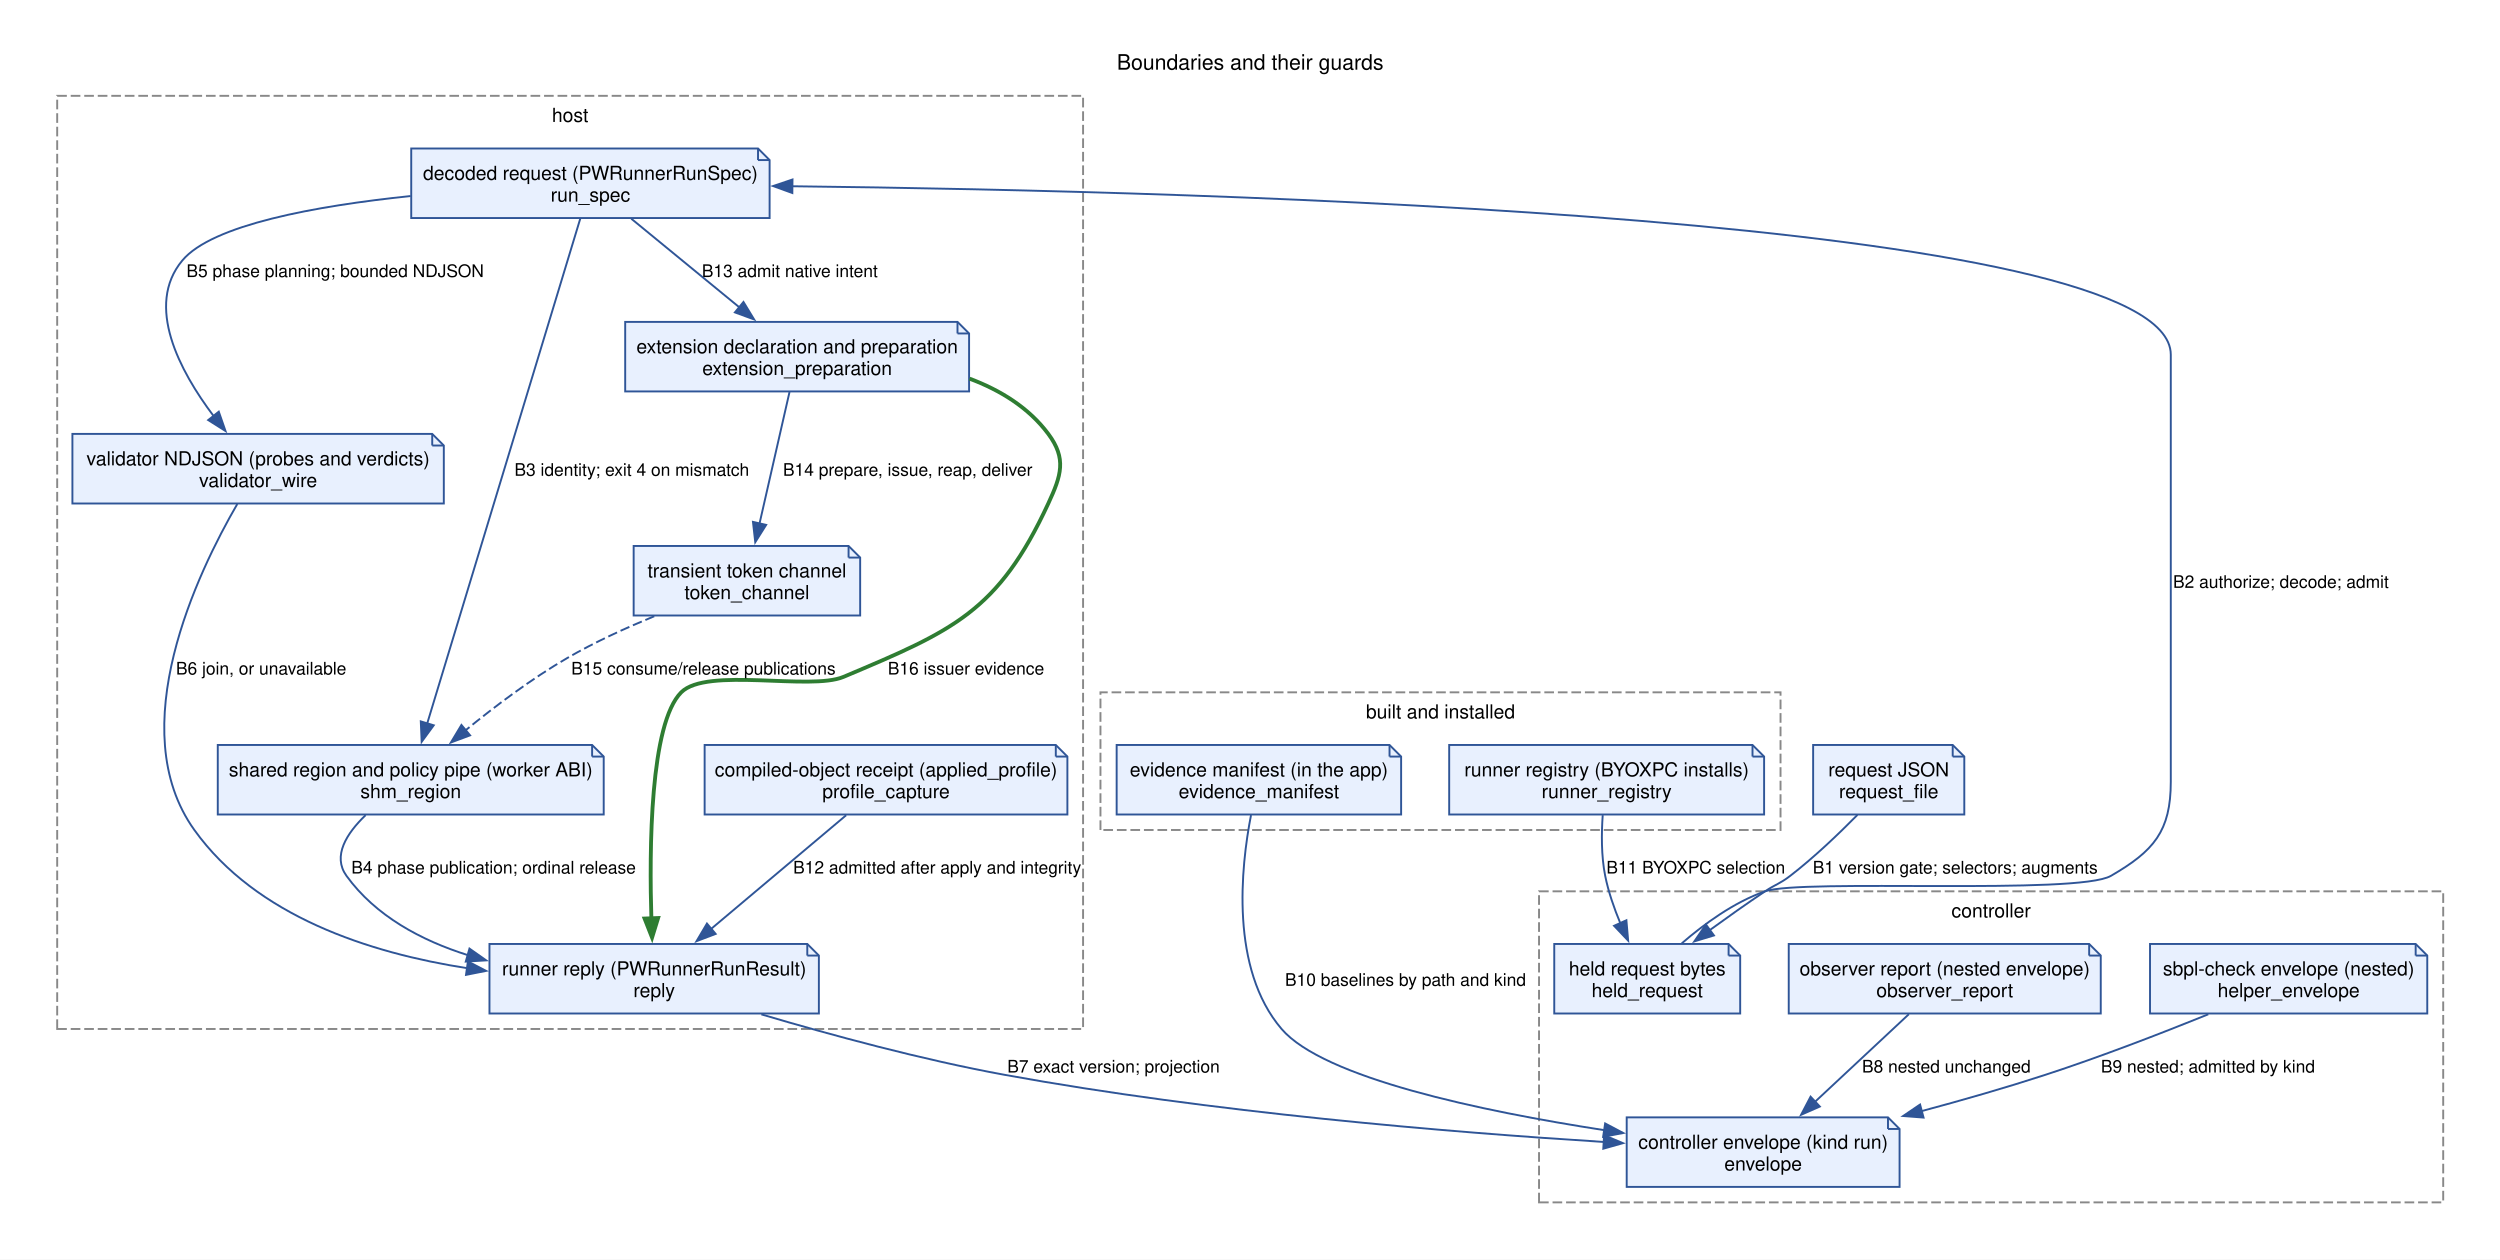
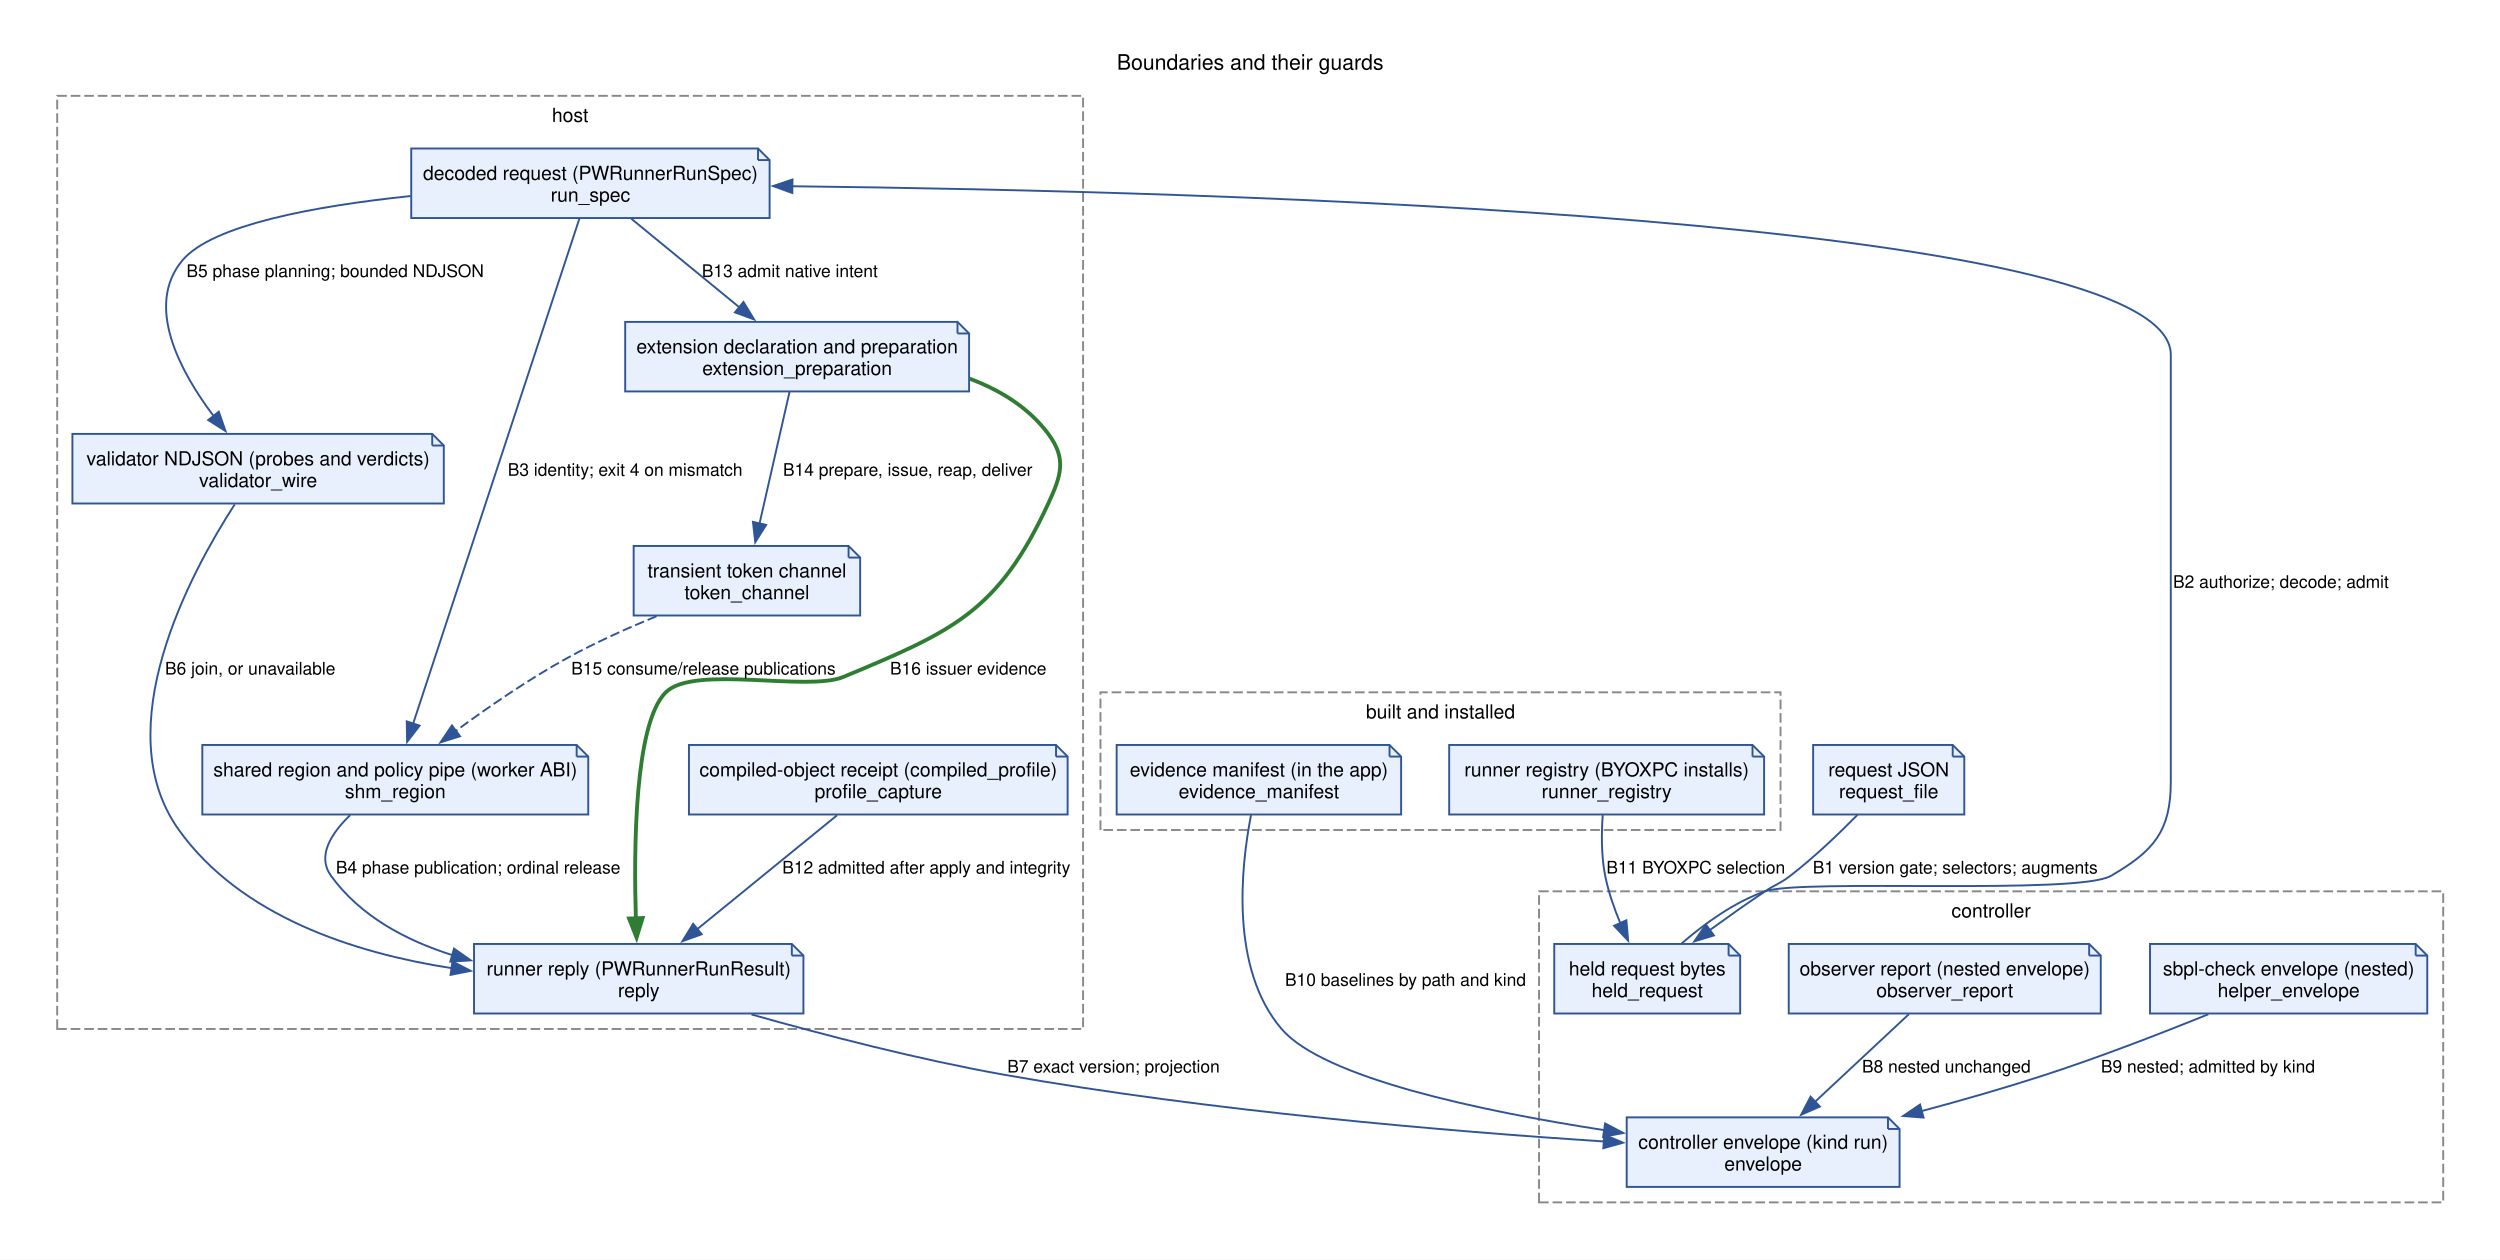
<svg xmlns="http://www.w3.org/2000/svg" xmlns:xlink="http://www.w3.org/1999/xlink" width="1294pt" height="652pt" viewBox="0.00 0.00 1294.00 652.00">
  <g id="graph0" class="graph" transform="scale(1 1) rotate(0) translate(21.6 630.35)">
    <polygon fill="white" stroke="none" points="-21.6,21.6 -21.6,-630.35 1272.6,-630.35 1272.6,21.6 -21.6,21.6" />
    <text xml:space="preserve" text-anchor="middle" x="625.5" y="-594.3" font-family="Helvetica,sans-Serif" font-size="11.00">Boundaries and their guards</text>
    <g id="clust1" class="cluster">
      <polygon fill="white" stroke="#888888" stroke-dasharray="5,2" points="775,-8 775,-169 1243,-169 1243,-8 775,-8" />
      <text xml:space="preserve" text-anchor="middle" x="1009" y="-155.5" font-family="Helvetica,sans-Serif" font-size="10.00">controller</text>
    </g>
    <g id="clust2" class="cluster">
      <polygon fill="white" stroke="#888888" stroke-dasharray="5,2" points="8,-97.75 8,-580.75 539,-580.75 539,-97.75 8,-97.75" />
      <text xml:space="preserve" text-anchor="middle" x="273.5" y="-567.25" font-family="Helvetica,sans-Serif" font-size="10.00">host</text>
    </g>
    <g id="clust3" class="cluster">
      <polygon fill="white" stroke="#888888" stroke-dasharray="5,2" points="548,-200.75 548,-272 900,-272 900,-200.75 548,-200.75" />
      <text xml:space="preserve" text-anchor="middle" x="724" y="-258.5" font-family="Helvetica,sans-Serif" font-size="10.00">built and installed</text>
    </g>
    <g id="node1" class="node">
      <g id="a_node1">
        <a xlink:href="ARCHITECTURE.md#boundaries-and-their-guards-nodes" xlink:title="held_request: held request bytes | the controller; one serialization; selectors stripped, augments spliced ">
          <polygon fill="#e8f0fe" stroke="#2f5597" points="873.12,-141.75 782.88,-141.75 782.88,-105.75 879.12,-105.75 879.12,-135.75 873.12,-141.75" />
          <polyline fill="none" stroke="#2f5597" points="873.12,-141.75 873.12,-135.75" />
          <polyline fill="none" stroke="#2f5597" points="879.12,-135.75 873.12,-135.75" />
          <text xml:space="preserve" text-anchor="middle" x="831" y="-125.5" font-family="Helvetica,sans-Serif" font-size="10.00">held request bytes</text>
          <text xml:space="preserve" text-anchor="middle" x="831" y="-114.25" font-family="Helvetica,sans-Serif" font-size="10.00">held_request</text>
        </a>
      </g>
    </g>
    <g id="node5" class="node">
      <g id="a_node5">
        <a xlink:href="ARCHITECTURE.md#boundaries-and-their-guards-nodes" xlink:title="run_spec: decoded request (PWRunnerRunSpec) | the host; Codable with closed keys ">
          <polygon fill="#e8f0fe" stroke="#2f5597" points="370.75,-553.5 191.25,-553.5 191.25,-517.5 376.75,-517.5 376.75,-547.5 370.75,-553.5" />
          <polyline fill="none" stroke="#2f5597" points="370.75,-553.5 370.75,-547.5" />
          <polyline fill="none" stroke="#2f5597" points="376.75,-547.5 370.75,-547.5" />
          <text xml:space="preserve" text-anchor="middle" x="284" y="-537.25" font-family="Helvetica,sans-Serif" font-size="10.00">decoded request (PWRunnerRunSpec)</text>
          <text xml:space="preserve" text-anchor="middle" x="284" y="-526" font-family="Helvetica,sans-Serif" font-size="10.00">run_spec</text>
        </a>
      </g>
    </g>
    <g id="edge2" class="edge">
      <g id="a_edge2">
        <a xlink:href="ARCHITECTURE.md#boundaries-and-their-guards-edges" xlink:title="B2: caller authorization; closed-key decode; capacity, then meaning; policy hash |  ">
          <path fill="none" stroke="#2f5597" d="M848.86,-142.05C860.23,-151.89 875.82,-163.35 892,-169 910.79,-175.57 1053.77,-167.03 1071,-177 1093.22,-189.86 1102,-200.07 1102,-225.75 1102,-446.75 1102,-446.75 1102,-446.75 1102,-517.73 608.74,-531.39 388.29,-533.95" />
          <polygon fill="#2f5597" stroke="#2f5597" points="388.51,-530.44 378.55,-534.05 388.59,-537.44 388.51,-530.44" />
        </a>
      </g>
      <g id="a_edge2-label">
        <a xlink:href="ARCHITECTURE.md#boundaries-and-their-guards-edges" xlink:title="B2 authorize; decode; admit">
          <text xml:space="preserve" text-anchor="middle" x="1159" y="-326.07" font-family="Helvetica,sans-Serif" font-size="9.00">B2 authorize; decode; admit</text>
        </a>
      </g>
    </g>
    <g id="node2" class="node">
      <g id="a_node2">
        <a xlink:href="ARCHITECTURE.md#boundaries-and-their-guards-nodes" xlink:title="envelope: controller envelope (kind run) | the controller; envelope frame; shape golden ">
          <polygon fill="#e8f0fe" stroke="#2f5597" points="955.62,-52 820.38,-52 820.38,-16 961.62,-16 961.62,-46 955.62,-52" />
          <polyline fill="none" stroke="#2f5597" points="955.62,-52 955.62,-46" />
          <polyline fill="none" stroke="#2f5597" points="961.62,-46 955.62,-46" />
          <text xml:space="preserve" text-anchor="middle" x="891" y="-35.75" font-family="Helvetica,sans-Serif" font-size="10.00">controller envelope (kind run)</text>
          <text xml:space="preserve" text-anchor="middle" x="891" y="-24.5" font-family="Helvetica,sans-Serif" font-size="10.00">envelope</text>
        </a>
      </g>
    </g>
    <g id="node3" class="node">
      <g id="a_node3">
        <a xlink:href="ARCHITECTURE.md#boundaries-and-their-guards-nodes" xlink:title="observer_report: observer report (nested envelope) | the observer; envelope frame; its own observer_schema_version (OBSERVER_SCHEMA_VERSION) inside ">
          <polygon fill="#e8f0fe" stroke="#2f5597" points="1059.75,-141.75 904.25,-141.75 904.25,-105.75 1065.75,-105.75 1065.75,-135.75 1059.75,-141.75" />
          <polyline fill="none" stroke="#2f5597" points="1059.75,-141.75 1059.75,-135.75" />
          <polyline fill="none" stroke="#2f5597" points="1065.75,-135.75 1059.75,-135.75" />
          <text xml:space="preserve" text-anchor="middle" x="985" y="-125.5" font-family="Helvetica,sans-Serif" font-size="10.00">observer report (nested envelope)</text>
          <text xml:space="preserve" text-anchor="middle" x="985" y="-114.25" font-family="Helvetica,sans-Serif" font-size="10.00">observer_report</text>
        </a>
      </g>
    </g>
    <g id="edge8" class="edge">
      <g id="a_edge8">
        <a xlink:href="ARCHITECTURE.md#boundaries-and-their-guards-edges" xlink:title="B8: nested unchanged; log evidence never changes execution evidence |  The receiver admits the exact kind, outer envelope version and inner report version before interpretation. Rejected JSON remains opaque; independent transport and execution evidence survive.">
          <path fill="none" stroke="#2f5597" d="M966.43,-105.41C952.52,-92.43 933.3,-74.49 917.74,-59.96" />
          <polygon fill="#2f5597" stroke="#2f5597" points="920.34,-57.6 910.64,-53.33 915.56,-62.72 920.34,-57.6" />
        </a>
      </g>
      <g id="a_edge8-label">
        <a xlink:href="ARCHITECTURE.md#boundaries-and-their-guards-edges" xlink:title="B8 nested unchanged">
          <text xml:space="preserve" text-anchor="middle" x="985.82" y="-75.2" font-family="Helvetica,sans-Serif" font-size="9.00">B8 nested unchanged</text>
        </a>
      </g>
    </g>
    <g id="node4" class="node">
      <g id="a_node4">
        <a xlink:href="ARCHITECTURE.md#boundaries-and-their-guards-nodes" xlink:title="helper_envelope: sbpl-check envelope (nested) | sbpl-check; envelope frame; kind sbpl_check ">
          <polygon fill="#e8f0fe" stroke="#2f5597" points="1228.75,-141.75 1091.25,-141.75 1091.25,-105.75 1234.75,-105.75 1234.75,-135.75 1228.75,-141.75" />
          <polyline fill="none" stroke="#2f5597" points="1228.75,-141.75 1228.75,-135.75" />
          <polyline fill="none" stroke="#2f5597" points="1234.75,-135.75 1228.75,-135.75" />
          <text xml:space="preserve" text-anchor="middle" x="1163" y="-125.5" font-family="Helvetica,sans-Serif" font-size="10.00">sbpl-check envelope (nested)</text>
          <text xml:space="preserve" text-anchor="middle" x="1163" y="-114.25" font-family="Helvetica,sans-Serif" font-size="10.00">helper_envelope</text>
        </a>
      </g>
    </g>
    <g id="edge9" class="edge">
      <g id="a_edge9">
        <a xlink:href="ARCHITECTURE.md#boundaries-and-their-guards-edges" xlink:title="B9: nested unchanged; admitted by kind and frame version |  ">
          <path fill="none" stroke="#2f5597" d="M1121.41,-105.35C1097.04,-95.49 1065.54,-83.3 1037,-74 1016.4,-67.28 993.89,-60.84 972.85,-55.2" />
          <polygon fill="#2f5597" stroke="#2f5597" points="974.03,-51.89 963.46,-52.71 972.23,-58.65 974.03,-51.89" />
        </a>
      </g>
      <g id="a_edge9-label">
        <a xlink:href="ARCHITECTURE.md#boundaries-and-their-guards-edges" xlink:title="B9 nested; admitted by kind">
          <text xml:space="preserve" text-anchor="middle" x="1121.23" y="-75.2" font-family="Helvetica,sans-Serif" font-size="9.00">B9 nested; admitted by kind</text>
        </a>
      </g>
    </g>
    <g id="node6" class="node">
      <g id="a_node6">
        <a xlink:href="ARCHITECTURE.md#boundaries-and-their-guards-nodes" xlink:title="shm_region: shared region and policy pipe (worker ABI) | host writes inputs, worker writes outputs; fixed layout; magic at byte 0, source identity at byte 64 ">
-           <polygon fill="#e8f0fe" stroke="#2f5597" points="284.88,-244.75 91.12,-244.75 91.12,-208.75 290.88,-208.75 290.88,-238.75 284.88,-244.75" />
-           <polyline fill="none" stroke="#2f5597" points="284.88,-244.75 284.88,-238.75" />
-           <polyline fill="none" stroke="#2f5597" points="290.88,-238.75 284.88,-238.75" />
-           <text xml:space="preserve" text-anchor="middle" x="191" y="-228.5" font-family="Helvetica,sans-Serif" font-size="10.00">shared region and policy pipe (worker ABI)</text>
-           <text xml:space="preserve" text-anchor="middle" x="191" y="-217.25" font-family="Helvetica,sans-Serif" font-size="10.00">shm_region</text>
+           <polygon fill="#e8f0fe" stroke="#2f5597" points="276.88,-244.75 83.12,-244.75 83.12,-208.75 282.88,-208.75 282.88,-238.75 276.88,-244.75" />
+           <polyline fill="none" stroke="#2f5597" points="276.88,-244.75 276.88,-238.75" />
+           <polyline fill="none" stroke="#2f5597" points="282.88,-238.75 276.88,-238.75" />
+           <text xml:space="preserve" text-anchor="middle" x="183" y="-228.5" font-family="Helvetica,sans-Serif" font-size="10.00">shared region and policy pipe (worker ABI)</text>
+           <text xml:space="preserve" text-anchor="middle" x="183" y="-217.25" font-family="Helvetica,sans-Serif" font-size="10.00">shm_region</text>
        </a>
      </g>
    </g>
    <g id="edge3" class="edge">
      <g id="a_edge3">
        <a xlink:href="ARCHITECTURE.md#boundaries-and-their-guards-edges" xlink:title="B3: host writes identity, counts, phase partitions, the expected policy length and slots; worker refuses mismatched identity, invalid partition or an expectation the source buffer cannot hold |  ">
-           <path fill="none" stroke="#2f5597" d="M278.73,-517.13C263.36,-466.41 218.41,-318.17 199.52,-255.86" />
-           <polygon fill="#2f5597" stroke="#2f5597" points="202.9,-254.93 196.65,-246.38 196.2,-256.96 202.9,-254.93" />
+           <path fill="none" stroke="#2f5597" d="M278.28,-517.13C261.58,-466.41 212.77,-318.17 192.26,-255.86" />
+           <polygon fill="#2f5597" stroke="#2f5597" points="195.58,-254.77 189.13,-246.37 188.93,-256.96 195.58,-254.77" />
        </a>
      </g>
      <g id="a_edge3-label">
        <a xlink:href="ARCHITECTURE.md#boundaries-and-their-guards-edges" xlink:title="B3 identity; exit 4 on mismatch">
-           <text xml:space="preserve" text-anchor="middle" x="305.42" y="-384.07" font-family="Helvetica,sans-Serif" font-size="9.00">B3 identity; exit 4 on mismatch</text>
+           <text xml:space="preserve" text-anchor="middle" x="301.97" y="-384.07" font-family="Helvetica,sans-Serif" font-size="9.00">B3 identity; exit 4 on mismatch</text>
        </a>
      </g>
    </g>
    <g id="node7" class="node">
      <g id="a_node7">
        <a xlink:href="ARCHITECTURE.md#boundaries-and-their-guards-nodes" xlink:title="validator_wire: validator NDJSON (probes and verdicts) | host and validator, co-shipped in one bundle; bounded NDJSON; exact kind sb_api_validator_verdict and schema_version 1 ">
          <polygon fill="#e8f0fe" stroke="#2f5597" points="202.12,-405.75 15.88,-405.75 15.88,-369.75 208.12,-369.75 208.12,-399.75 202.12,-405.75" />
          <polyline fill="none" stroke="#2f5597" points="202.12,-405.75 202.12,-399.75" />
          <polyline fill="none" stroke="#2f5597" points="208.12,-399.75 202.12,-399.75" />
          <text xml:space="preserve" text-anchor="middle" x="112" y="-389.5" font-family="Helvetica,sans-Serif" font-size="10.00">validator NDJSON (probes and verdicts)</text>
          <text xml:space="preserve" text-anchor="middle" x="112" y="-378.25" font-family="Helvetica,sans-Serif" font-size="10.00">validator_wire</text>
        </a>
      </g>
    </g>
    <g id="edge5" class="edge">
      <g id="a_edge5">
        <a xlink:href="ARCHITECTURE.md#boundaries-and-their-guards-edges" xlink:title="B5: fresh phase planning; bounded strict NDJSON decode; unique step association within the phase |  ">
          <path fill="none" stroke="#2f5597" d="M190.97,-528.88C141.66,-523.75 88.14,-513.99 72.75,-495.5 53.32,-472.16 71.41,-438.33 88.94,-415.04" />
          <polygon fill="#2f5597" stroke="#2f5597" points="91.64,-417.27 95.12,-407.26 86.16,-412.92 91.64,-417.27" />
        </a>
      </g>
      <g id="a_edge5-label">
        <a xlink:href="ARCHITECTURE.md#boundaries-and-their-guards-edges" xlink:title="B5 phase planning; bounded NDJSON">
          <text xml:space="preserve" text-anchor="middle" x="151.88" y="-486.95" font-family="Helvetica,sans-Serif" font-size="9.00">B5 phase planning; bounded NDJSON</text>
        </a>
      </g>
    </g>
    <g id="node10" class="node">
      <g id="a_node10">
        <a xlink:href="ARCHITECTURE.md#boundaries-and-their-guards-nodes" xlink:title="extension_preparation: extension declaration and preparation | host; submitted references and paths remain distinct from observations; bounded references, realpath result and metadata before issuer launch ">
          <polygon fill="#e8f0fe" stroke="#2f5597" points="474,-463.75 302,-463.75 302,-427.75 480,-427.75 480,-457.75 474,-463.75" />
          <polyline fill="none" stroke="#2f5597" points="474,-463.75 474,-457.75" />
          <polyline fill="none" stroke="#2f5597" points="480,-457.75 474,-457.75" />
          <text xml:space="preserve" text-anchor="middle" x="391" y="-447.5" font-family="Helvetica,sans-Serif" font-size="10.00">extension declaration and preparation</text>
          <text xml:space="preserve" text-anchor="middle" x="391" y="-436.25" font-family="Helvetica,sans-Serif" font-size="10.00">extension_preparation</text>
        </a>
      </g>
    </g>
    <g id="edge13" class="edge">
      <g id="a_edge13">
        <a xlink:href="ARCHITECTURE.md#boundaries-and-their-guards-edges" xlink:title="B13: explicit phases, declaration/action caps, reference order and exec exclusion before preparation |  Declaration count 1 item; consume count 1 item; release count 1 item; references 63 UTF-8 bytes; target 1,023 UTF-8 bytes.">
          <path fill="none" stroke="#2f5597" d="M305.14,-517.16C321.11,-504.06 343.25,-485.91 361.05,-471.31" />
          <polygon fill="#2f5597" stroke="#2f5597" points="363.22,-474.06 368.73,-465.01 358.78,-468.65 363.22,-474.06" />
        </a>
      </g>
      <g id="a_edge13-label">
        <a xlink:href="ARCHITECTURE.md#boundaries-and-their-guards-edges" xlink:title="B13 admit native intent">
          <text xml:space="preserve" text-anchor="middle" x="387.21" y="-486.95" font-family="Helvetica,sans-Serif" font-size="9.00">B13 admit native intent</text>
        </a>
      </g>
    </g>
    <g id="node8" class="node">
      <g id="a_node8">
        <a xlink:href="ARCHITECTURE.md#boundaries-and-their-guards-nodes" xlink:title="reply: runner reply (PWRunnerRunResult) | the host; response schema; shape golden ">
-           <polygon fill="#e8f0fe" stroke="#2f5597" points="396.25,-141.75 231.75,-141.75 231.75,-105.75 402.25,-105.75 402.25,-135.75 396.25,-141.75" />
-           <polyline fill="none" stroke="#2f5597" points="396.25,-141.75 396.25,-135.75" />
-           <polyline fill="none" stroke="#2f5597" points="402.25,-135.75 396.25,-135.75" />
-           <text xml:space="preserve" text-anchor="middle" x="317" y="-125.5" font-family="Helvetica,sans-Serif" font-size="10.00">runner reply (PWRunnerRunResult)</text>
-           <text xml:space="preserve" text-anchor="middle" x="317" y="-114.25" font-family="Helvetica,sans-Serif" font-size="10.00">reply</text>
+           <polygon fill="#e8f0fe" stroke="#2f5597" points="388.25,-141.75 223.75,-141.75 223.75,-105.75 394.25,-105.75 394.25,-135.75 388.25,-141.75" />
+           <polyline fill="none" stroke="#2f5597" points="388.25,-141.75 388.25,-135.75" />
+           <polyline fill="none" stroke="#2f5597" points="394.25,-135.75 388.25,-135.75" />
+           <text xml:space="preserve" text-anchor="middle" x="309" y="-125.5" font-family="Helvetica,sans-Serif" font-size="10.00">runner reply (PWRunnerRunResult)</text>
+           <text xml:space="preserve" text-anchor="middle" x="309" y="-114.25" font-family="Helvetica,sans-Serif" font-size="10.00">reply</text>
        </a>
      </g>
    </g>
    <g id="edge4" class="edge">
      <g id="a_edge4">
        <a xlink:href="ARCHITECTURE.md#boundaries-and-their-guards-edges" xlink:title="B4: per-phase release/acquire publication; exact ordinal before actions; disposition from raw facts; collection status agrees with validator observations; native result publication and fresh-read consistency before claims |  ">
-           <path fill="none" stroke="#2f5597" d="M167.65,-208.44C157.87,-199.05 150.3,-187.29 157.75,-177 172.77,-156.27 196.27,-143.61 220.66,-135.94" />
-           <polygon fill="#2f5597" stroke="#2f5597" points="221.4,-139.36 230.06,-133.26 219.48,-132.63 221.4,-139.36" />
+           <path fill="none" stroke="#2f5597" d="M159.65,-208.44C149.87,-199.05 142.3,-187.29 149.75,-177 164.77,-156.27 188.27,-143.61 212.66,-135.94" />
+           <polygon fill="#2f5597" stroke="#2f5597" points="213.4,-139.36 222.06,-133.26 211.48,-132.63 213.4,-139.36" />
        </a>
      </g>
      <g id="a_edge4-label">
        <a xlink:href="ARCHITECTURE.md#boundaries-and-their-guards-edges" xlink:title="B4 phase publication; ordinal release">
-           <text xml:space="preserve" text-anchor="middle" x="233.88" y="-178.2" font-family="Helvetica,sans-Serif" font-size="9.00">B4 phase publication; ordinal release</text>
+           <text xml:space="preserve" text-anchor="middle" x="225.88" y="-178.2" font-family="Helvetica,sans-Serif" font-size="9.00">B4 phase publication; ordinal release</text>
        </a>
      </g>
    </g>
    <g id="edge6" class="edge">
      <g id="a_edge6">
        <a xlink:href="ARCHITECTURE.md#boundaries-and-their-guards-edges" xlink:title="B6: verdict joined only to its phase and step, or explicit unavailable prediction |  ">
-           <path fill="none" stroke="#2f5597" d="M101.24,-369.5C80.79,-334.27 41.55,-253 79,-200.75 110.96,-156.16 169.42,-137.08 220.41,-129.19" />
-           <polygon fill="#2f5597" stroke="#2f5597" points="220.59,-132.7 230,-127.83 219.61,-125.76 220.59,-132.7" />
+           <path fill="none" stroke="#2f5597" d="M99.9,-369.3C77.11,-334.06 33.34,-253.29 71,-200.75 102.96,-156.16 161.42,-137.08 212.41,-129.19" />
+           <polygon fill="#2f5597" stroke="#2f5597" points="212.59,-132.7 222,-127.83 211.61,-125.76 212.59,-132.7" />
        </a>
      </g>
      <g id="a_edge6-label">
        <a xlink:href="ARCHITECTURE.md#boundaries-and-their-guards-edges" xlink:title="B6 join, or unavailable">
-           <text xml:space="preserve" text-anchor="middle" x="113.57" y="-281.2" font-family="Helvetica,sans-Serif" font-size="9.00">B6 join, or unavailable</text>
+           <text xml:space="preserve" text-anchor="middle" x="107.9" y="-281.2" font-family="Helvetica,sans-Serif" font-size="9.00">B6 join, or unavailable</text>
        </a>
      </g>
    </g>
    <g id="edge7" class="edge">
      <g id="a_edge7">
        <a xlink:href="ARCHITECTURE.md#boundaries-and-their-guards-edges" xlink:title="B7: exact response version; disposition validated and projected; reply retained unread when refused |  ">
-           <path fill="none" stroke="#2f5597" d="M372.47,-105.32C408.13,-94.75 455.65,-81.83 498.5,-74 604.6,-54.61 728.72,-44.32 808.52,-39.27" />
-           <polygon fill="#2f5597" stroke="#2f5597" points="808.69,-42.76 818.45,-38.65 808.26,-35.78 808.69,-42.76" />
+           <path fill="none" stroke="#2f5597" d="M367.39,-105.26C404.6,-94.74 454.01,-81.88 498.5,-74 604.7,-55.18 728.8,-44.75 808.56,-39.52" />
+           <polygon fill="#2f5597" stroke="#2f5597" points="808.74,-43.01 818.49,-38.88 808.29,-36.03 808.74,-43.01" />
        </a>
      </g>
      <g id="a_edge7-label">
        <a xlink:href="ARCHITECTURE.md#boundaries-and-their-guards-edges" xlink:title="B7 exact version; projection">
          <text xml:space="preserve" text-anchor="middle" x="554.75" y="-75.2" font-family="Helvetica,sans-Serif" font-size="9.00">B7 exact version; projection</text>
        </a>
      </g>
    </g>
    <g id="node9" class="node">
      <g id="a_node9">
-         <a xlink:href="ARCHITECTURE.md#boundaries-and-their-guards-nodes" xlink:title="profile_capture: compiled-object receipt (applied_profile) | the worker, before apply; admitted by the host; opt-in copy of the compiled object with a nonce; its own schema_version on AppliedProfileCapture ">
-           <polygon fill="#e8f0fe" stroke="#2f5597" points="524.88,-244.75 343.12,-244.75 343.12,-208.75 530.88,-208.75 530.88,-238.75 524.88,-244.75" />
-           <polyline fill="none" stroke="#2f5597" points="524.88,-244.75 524.88,-238.75" />
-           <polyline fill="none" stroke="#2f5597" points="530.88,-238.75 524.88,-238.75" />
-           <text xml:space="preserve" text-anchor="middle" x="437" y="-228.5" font-family="Helvetica,sans-Serif" font-size="10.00">compiled-object receipt (applied_profile)</text>
-           <text xml:space="preserve" text-anchor="middle" x="437" y="-217.25" font-family="Helvetica,sans-Serif" font-size="10.00">profile_capture</text>
+         <a xlink:href="ARCHITECTURE.md#boundaries-and-their-guards-nodes" xlink:title="profile_capture: compiled-object receipt (compiled_profile) | the worker, before apply; admitted by the host; opt-in copy of the compiled object with a nonce; CompiledProfileCapture names the worker producer and before_apply stage under its own schema_version ">
+           <polygon fill="#e8f0fe" stroke="#2f5597" points="525,-244.75 335,-244.75 335,-208.75 531,-208.75 531,-238.75 525,-244.75" />
+           <polyline fill="none" stroke="#2f5597" points="525,-244.75 525,-238.75" />
+           <polyline fill="none" stroke="#2f5597" points="531,-238.75 525,-238.75" />
+           <text xml:space="preserve" text-anchor="middle" x="433" y="-228.5" font-family="Helvetica,sans-Serif" font-size="10.00">compiled-object receipt (compiled_profile)</text>
+           <text xml:space="preserve" text-anchor="middle" x="433" y="-217.25" font-family="Helvetica,sans-Serif" font-size="10.00">profile_capture</text>
        </a>
      </g>
    </g>
    <g id="edge12" class="edge">
      <g id="a_edge12">
        <a xlink:href="ARCHITECTURE.md#boundaries-and-their-guards-edges" xlink:title="B12: admitted only after successful application, worker completion, PID, nonce, input identity and payload integrity checks |  ">
-           <path fill="none" stroke="#2f5597" d="M416.37,-208.39C397.14,-192.2 368.24,-167.88 346.56,-149.63" />
-           <polygon fill="#2f5597" stroke="#2f5597" points="348.82,-146.96 338.92,-143.2 344.32,-152.32 348.82,-146.96" />
+           <path fill="none" stroke="#2f5597" d="M411.68,-208.39C391.72,-192.13 361.69,-167.66 339.25,-149.39" />
+           <polygon fill="#2f5597" stroke="#2f5597" points="341.59,-146.78 331.63,-143.18 337.17,-152.21 341.59,-146.78" />
        </a>
      </g>
      <g id="a_edge12-label">
        <a xlink:href="ARCHITECTURE.md#boundaries-and-their-guards-edges" xlink:title="B12 admitted after apply and integrity">
-           <text xml:space="preserve" text-anchor="middle" x="463.5" y="-178.2" font-family="Helvetica,sans-Serif" font-size="9.00">B12 admitted after apply and integrity</text>
+           <text xml:space="preserve" text-anchor="middle" x="457.86" y="-178.2" font-family="Helvetica,sans-Serif" font-size="9.00">B12 admitted after apply and integrity</text>
        </a>
      </g>
    </g>
    <g id="edge16" class="edge">
      <g id="a_edge16">
        <a xlink:href="ARCHITECTURE.md#boundaries-and-their-guards-edges" xlink:title="B16: preparation, authority and native issuer/cleanup observations without token bytes |  ">
-           <path fill="none" stroke="#2e7d32" stroke-width="2" d="M480.24,-434.36C496.16,-428.4 510.87,-419.36 521,-405.75 530.55,-392.91 527.73,-384.27 521,-369.75 495.04,-313.75 471.89,-303.97 415,-280 397.72,-272.72 344.26,-285.26 331,-272 314.9,-255.9 314.39,-191.46 315.59,-153.37" />
-           <polygon fill="#2e7d32" stroke="#2e7d32" stroke-width="2" points="319.03,-155.18 315.91,-145.05 312.03,-154.91 319.03,-155.18" />
+           <path fill="none" stroke="#2e7d32" stroke-width="2" d="M480.24,-434.36C496.16,-428.4 510.87,-419.36 521,-405.75 530.55,-392.91 527.73,-384.27 521,-369.75 495.04,-313.75 471.98,-303.73 415,-280 396.06,-272.11 337.57,-286.45 323,-272 306.84,-255.97 306.35,-191.5 307.57,-153.39" />
+           <polygon fill="#2e7d32" stroke="#2e7d32" stroke-width="2" points="311.01,-155.19 307.9,-145.06 304.01,-154.92 311.01,-155.19" />
        </a>
      </g>
      <g id="a_edge16-label">
        <a xlink:href="ARCHITECTURE.md#boundaries-and-their-guards-edges" xlink:title="B16 issuer evidence">
-           <text xml:space="preserve" text-anchor="middle" x="478.41" y="-281.2" font-family="Helvetica,sans-Serif" font-size="9.00">B16 issuer evidence</text>
+           <text xml:space="preserve" text-anchor="middle" x="479.55" y="-281.2" font-family="Helvetica,sans-Serif" font-size="9.00">B16 issuer evidence</text>
        </a>
      </g>
    </g>
    <g id="node11" class="node">
      <g id="a_node11">
        <a xlink:href="ARCHITECTURE.md#boundaries-and-their-guards-nodes" xlink:title="token_channel: transient token channel | host owns mapping; issuer writes token/publication; worker consumes and erases; separate bounded shared mapping; inherited descriptors closed after mapping; never retained JSON ">
          <polygon fill="#e8f0fe" stroke="#2f5597" points="417.62,-347.75 306.38,-347.75 306.38,-311.75 423.62,-311.75 423.62,-341.75 417.62,-347.75" />
          <polyline fill="none" stroke="#2f5597" points="417.62,-347.75 417.62,-341.75" />
          <polyline fill="none" stroke="#2f5597" points="423.62,-341.75 417.62,-341.75" />
          <text xml:space="preserve" text-anchor="middle" x="365" y="-331.5" font-family="Helvetica,sans-Serif" font-size="10.00">transient token channel</text>
          <text xml:space="preserve" text-anchor="middle" x="365" y="-320.25" font-family="Helvetica,sans-Serif" font-size="10.00">token_channel</text>
        </a>
      </g>
    </g>
    <g id="edge14" class="edge">
      <g id="a_edge14">
        <a xlink:href="ARCHITECTURE.md#boundaries-and-their-guards-edges" xlink:title="B14: resolved target and metadata before native issuance; clean issuer reap and bounded publication before worker delivery |  ">
          <path fill="none" stroke="#2f5597" d="M387.05,-427.44C382.93,-409.36 376.39,-380.7 371.51,-359.28" />
          <polygon fill="#2f5597" stroke="#2f5597" points="374.96,-358.67 369.32,-349.7 368.13,-360.23 374.96,-358.67" />
        </a>
      </g>
      <g id="a_edge14-label">
        <a xlink:href="ARCHITECTURE.md#boundaries-and-their-guards-edges" xlink:title="B14 prepare, issue, reap, deliver">
          <text xml:space="preserve" text-anchor="middle" x="448.22" y="-384.07" font-family="Helvetica,sans-Serif" font-size="9.00">B14 prepare, issue, reap, deliver</text>
        </a>
      </g>
    </g>
    <g id="edge15" class="edge">
      <g id="a_edge15">
        <a xlink:href="ARCHITECTURE.md#boundaries-and-their-guards-edges" xlink:title="B15: worker receives transient token separately; publishes delivery and ordered consume/release facts in evidence slots |  ">
-           <path fill="none" stroke="#2f5597" stroke-dasharray="5,2" d="M317.04,-311.38C302.21,-305.29 286.09,-297.91 272,-289.75 253.47,-279.01 234.38,-264.59 219.39,-252.36" />
-           <polygon fill="#2f5597" stroke="#2f5597" points="221.71,-249.74 211.79,-246.04 217.24,-255.12 221.71,-249.74" />
+           <path fill="none" stroke="#2f5597" stroke-dasharray="5,2" d="M318.21,-311.39C303.14,-305.2 286.57,-297.76 272,-289.75 252,-278.75 230.99,-264.27 214.4,-252.07" />
+           <polygon fill="#2f5597" stroke="#2f5597" points="216.51,-249.27 206.41,-246.1 212.32,-254.88 216.51,-249.27" />
        </a>
      </g>
      <g id="a_edge15-label">
        <a xlink:href="ARCHITECTURE.md#boundaries-and-their-guards-edges" xlink:title="B15 consume/release publications">
          <text xml:space="preserve" text-anchor="middle" x="342.5" y="-281.2" font-family="Helvetica,sans-Serif" font-size="9.00">B15 consume/release publications</text>
        </a>
      </g>
    </g>
    <g id="node12" class="node">
      <g id="a_node12">
        <a xlink:href="ARCHITECTURE.md#boundaries-and-their-guards-nodes" xlink:title="evidence_manifest: evidence manifest (in the app) | the build; hashes and entitlements of every shipped binary; its own schema_version (EVIDENCE_SCHEMA_VERSION) ">
          <polygon fill="#e8f0fe" stroke="#2f5597" points="697.62,-244.75 556.38,-244.75 556.38,-208.75 703.62,-208.75 703.62,-238.75 697.62,-244.75" />
          <polyline fill="none" stroke="#2f5597" points="697.62,-244.75 697.62,-238.75" />
          <polyline fill="none" stroke="#2f5597" points="703.62,-238.75 697.62,-238.75" />
          <text xml:space="preserve" text-anchor="middle" x="630" y="-228.5" font-family="Helvetica,sans-Serif" font-size="10.00">evidence manifest (in the app)</text>
          <text xml:space="preserve" text-anchor="middle" x="630" y="-217.25" font-family="Helvetica,sans-Serif" font-size="10.00">evidence_manifest</text>
        </a>
      </g>
    </g>
    <g id="edge10" class="edge">
      <g id="a_edge10">
        <a xlink:href="ARCHITECTURE.md#boundaries-and-their-guards-edges" xlink:title="B10: dossier compares selected binaries with manifest baselines; lookup by exact path and kind |  ">
          <path fill="none" stroke="#2f5597" d="M625.93,-208.47C620.66,-181.42 615.05,-128.95 641.75,-97.75 663.44,-72.4 744.82,-55.26 808.77,-45.38" />
          <polygon fill="#2f5597" stroke="#2f5597" points="809.22,-48.85 818.58,-43.91 808.18,-41.93 809.22,-48.85" />
        </a>
      </g>
      <g id="a_edge10-label">
        <a xlink:href="ARCHITECTURE.md#boundaries-and-their-guards-edges" xlink:title="B10 baselines by path and kind">
          <text xml:space="preserve" text-anchor="middle" x="705.88" y="-120.08" font-family="Helvetica,sans-Serif" font-size="9.00">B10 baselines by path and kind</text>
        </a>
      </g>
    </g>
    <g id="node13" class="node">
      <g id="a_node13">
        <a xlink:href="ARCHITECTURE.md#boundaries-and-their-guards-nodes" xlink:title="runner_registry: runner registry (BYOXPC installs) | the runner commands; additive-field loader; retired kind aliases kept for recovery; its own schema_version (RUNNER_REGISTRY_SCHEMA_VERSION) ">
          <polygon fill="#e8f0fe" stroke="#2f5597" points="885.5,-244.75 728.5,-244.75 728.5,-208.75 891.5,-208.75 891.5,-238.75 885.5,-244.75" />
          <polyline fill="none" stroke="#2f5597" points="885.5,-244.75 885.5,-238.75" />
          <polyline fill="none" stroke="#2f5597" points="891.5,-238.75 885.5,-238.75" />
          <text xml:space="preserve" text-anchor="middle" x="810" y="-228.5" font-family="Helvetica,sans-Serif" font-size="10.00">runner registry (BYOXPC installs)</text>
          <text xml:space="preserve" text-anchor="middle" x="810" y="-217.25" font-family="Helvetica,sans-Serif" font-size="10.00">runner_registry</text>
        </a>
      </g>
    </g>
    <g id="edge11" class="edge">
      <g id="a_edge11">
        <a xlink:href="ARCHITECTURE.md#boundaries-and-their-guards-edges" xlink:title="B11: selection resolves a BYOXPC target; selector fields stripped before XPC |  ">
          <path fill="none" stroke="#2f5597" d="M807.97,-208.44C807.3,-199.05 807.19,-187.29 809.25,-177 810.9,-168.75 813.88,-160.17 817.11,-152.41" />
          <polygon fill="#2f5597" stroke="#2f5597" points="820.22,-154.03 821.13,-143.48 813.84,-151.16 820.22,-154.03" />
        </a>
      </g>
      <g id="a_edge11-label">
        <a xlink:href="ARCHITECTURE.md#boundaries-and-their-guards-edges" xlink:title="B11 BYOXPC selection">
          <text xml:space="preserve" text-anchor="middle" x="856.12" y="-178.2" font-family="Helvetica,sans-Serif" font-size="9.00">B11 BYOXPC selection</text>
        </a>
      </g>
    </g>
    <g id="node14" class="node">
      <g id="a_node14">
        <a xlink:href="ARCHITECTURE.md#boundaries-and-their-guards-nodes" xlink:title="request_file: request JSON | the caller; a JSON file naming the request schema ">
          <polygon fill="#e8f0fe" stroke="#2f5597" points="989.12,-244.75 916.88,-244.75 916.88,-208.75 995.12,-208.75 995.12,-238.75 989.12,-244.75" />
          <polyline fill="none" stroke="#2f5597" points="989.12,-244.75 989.12,-238.75" />
          <polyline fill="none" stroke="#2f5597" points="995.12,-238.75 989.12,-238.75" />
          <text xml:space="preserve" text-anchor="middle" x="956" y="-228.5" font-family="Helvetica,sans-Serif" font-size="10.00">request JSON</text>
          <text xml:space="preserve" text-anchor="middle" x="956" y="-217.25" font-family="Helvetica,sans-Serif" font-size="10.00">request_file</text>
        </a>
      </g>
    </g>
    <g id="edge1" class="edge">
      <g id="a_edge1">
        <a xlink:href="ARCHITECTURE.md#boundaries-and-their-guards-edges" xlink:title="B1: request version gate; selector parse; augment resolution |  ">
          <path fill="none" stroke="#2f5597" d="M939.81,-208.56C930.16,-198.77 917.41,-186.58 905,-177 899.63,-172.86 897.64,-172.77 892,-169 882.56,-162.68 872.5,-155.56 863.34,-148.9" />
          <polygon fill="#2f5597" stroke="#2f5597" points="865.53,-146.17 855.39,-143.09 861.39,-151.82 865.53,-146.17" />
        </a>
      </g>
      <g id="a_edge1-label">
        <a xlink:href="ARCHITECTURE.md#boundaries-and-their-guards-edges" xlink:title="B1 version gate; selectors; augments">
          <text xml:space="preserve" text-anchor="middle" x="990.43" y="-178.2" font-family="Helvetica,sans-Serif" font-size="9.00">B1 version gate; selectors; augments</text>
        </a>
      </g>
    </g>
  </g>
</svg>
